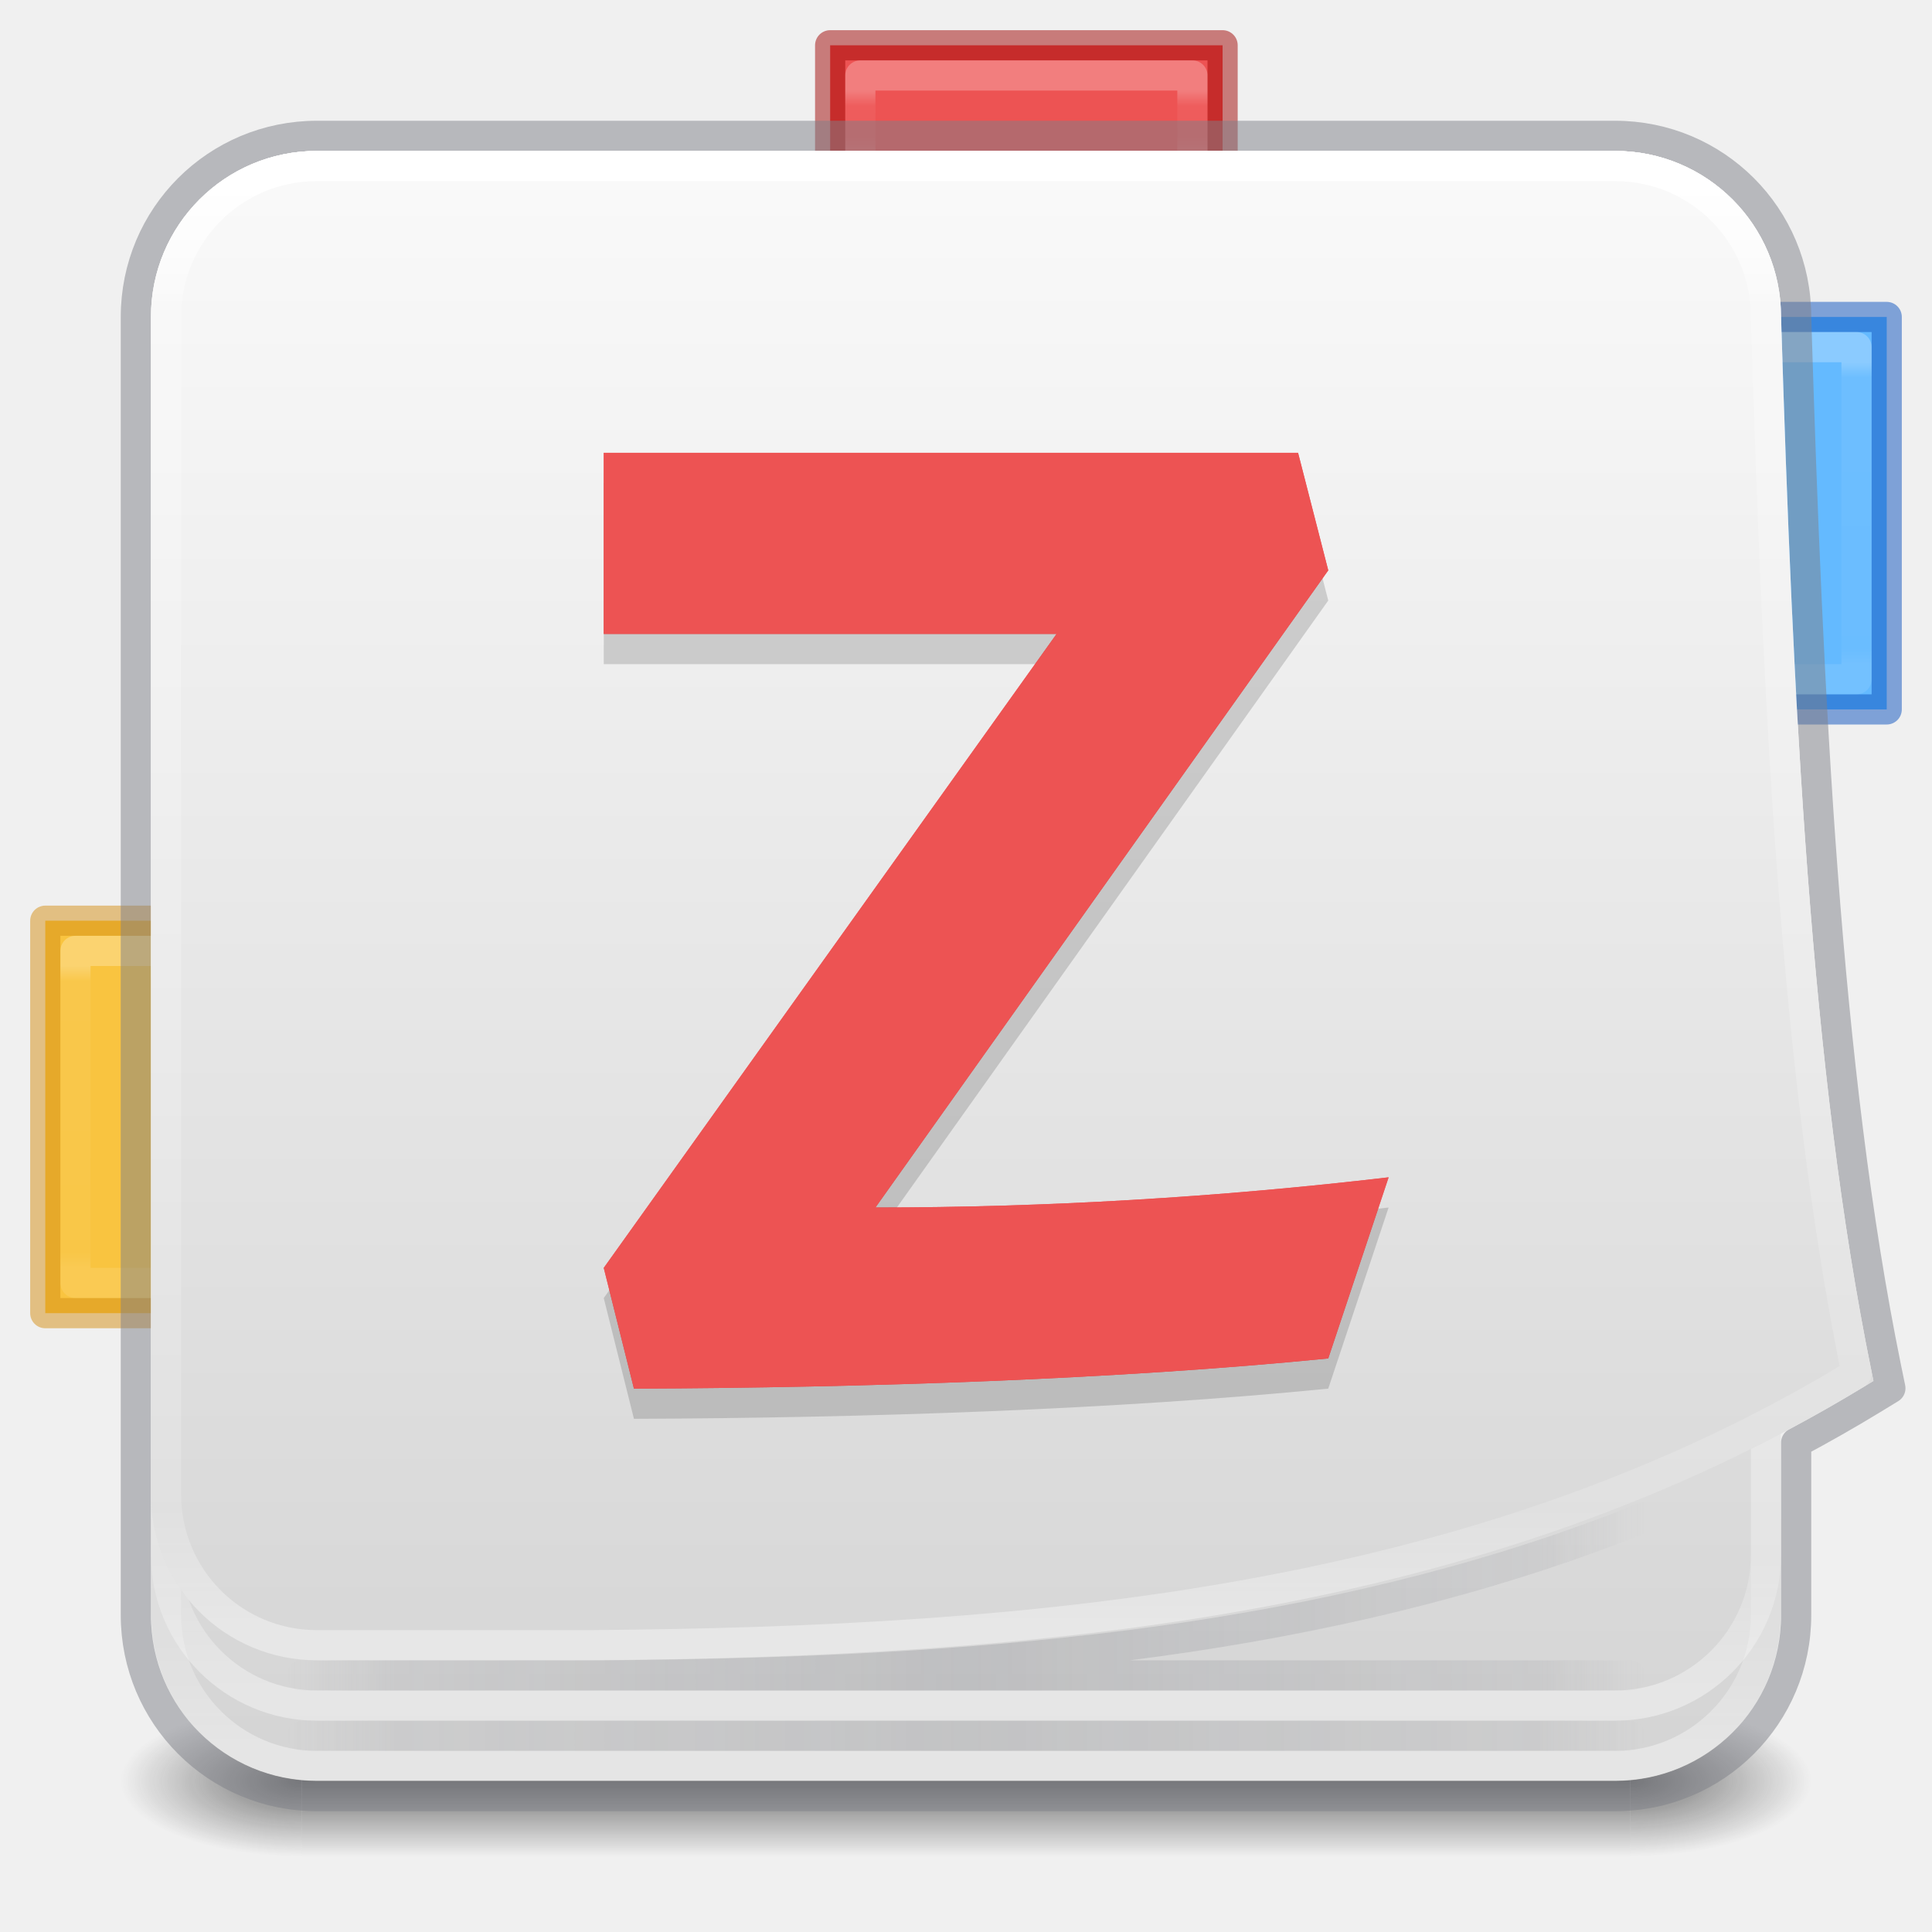
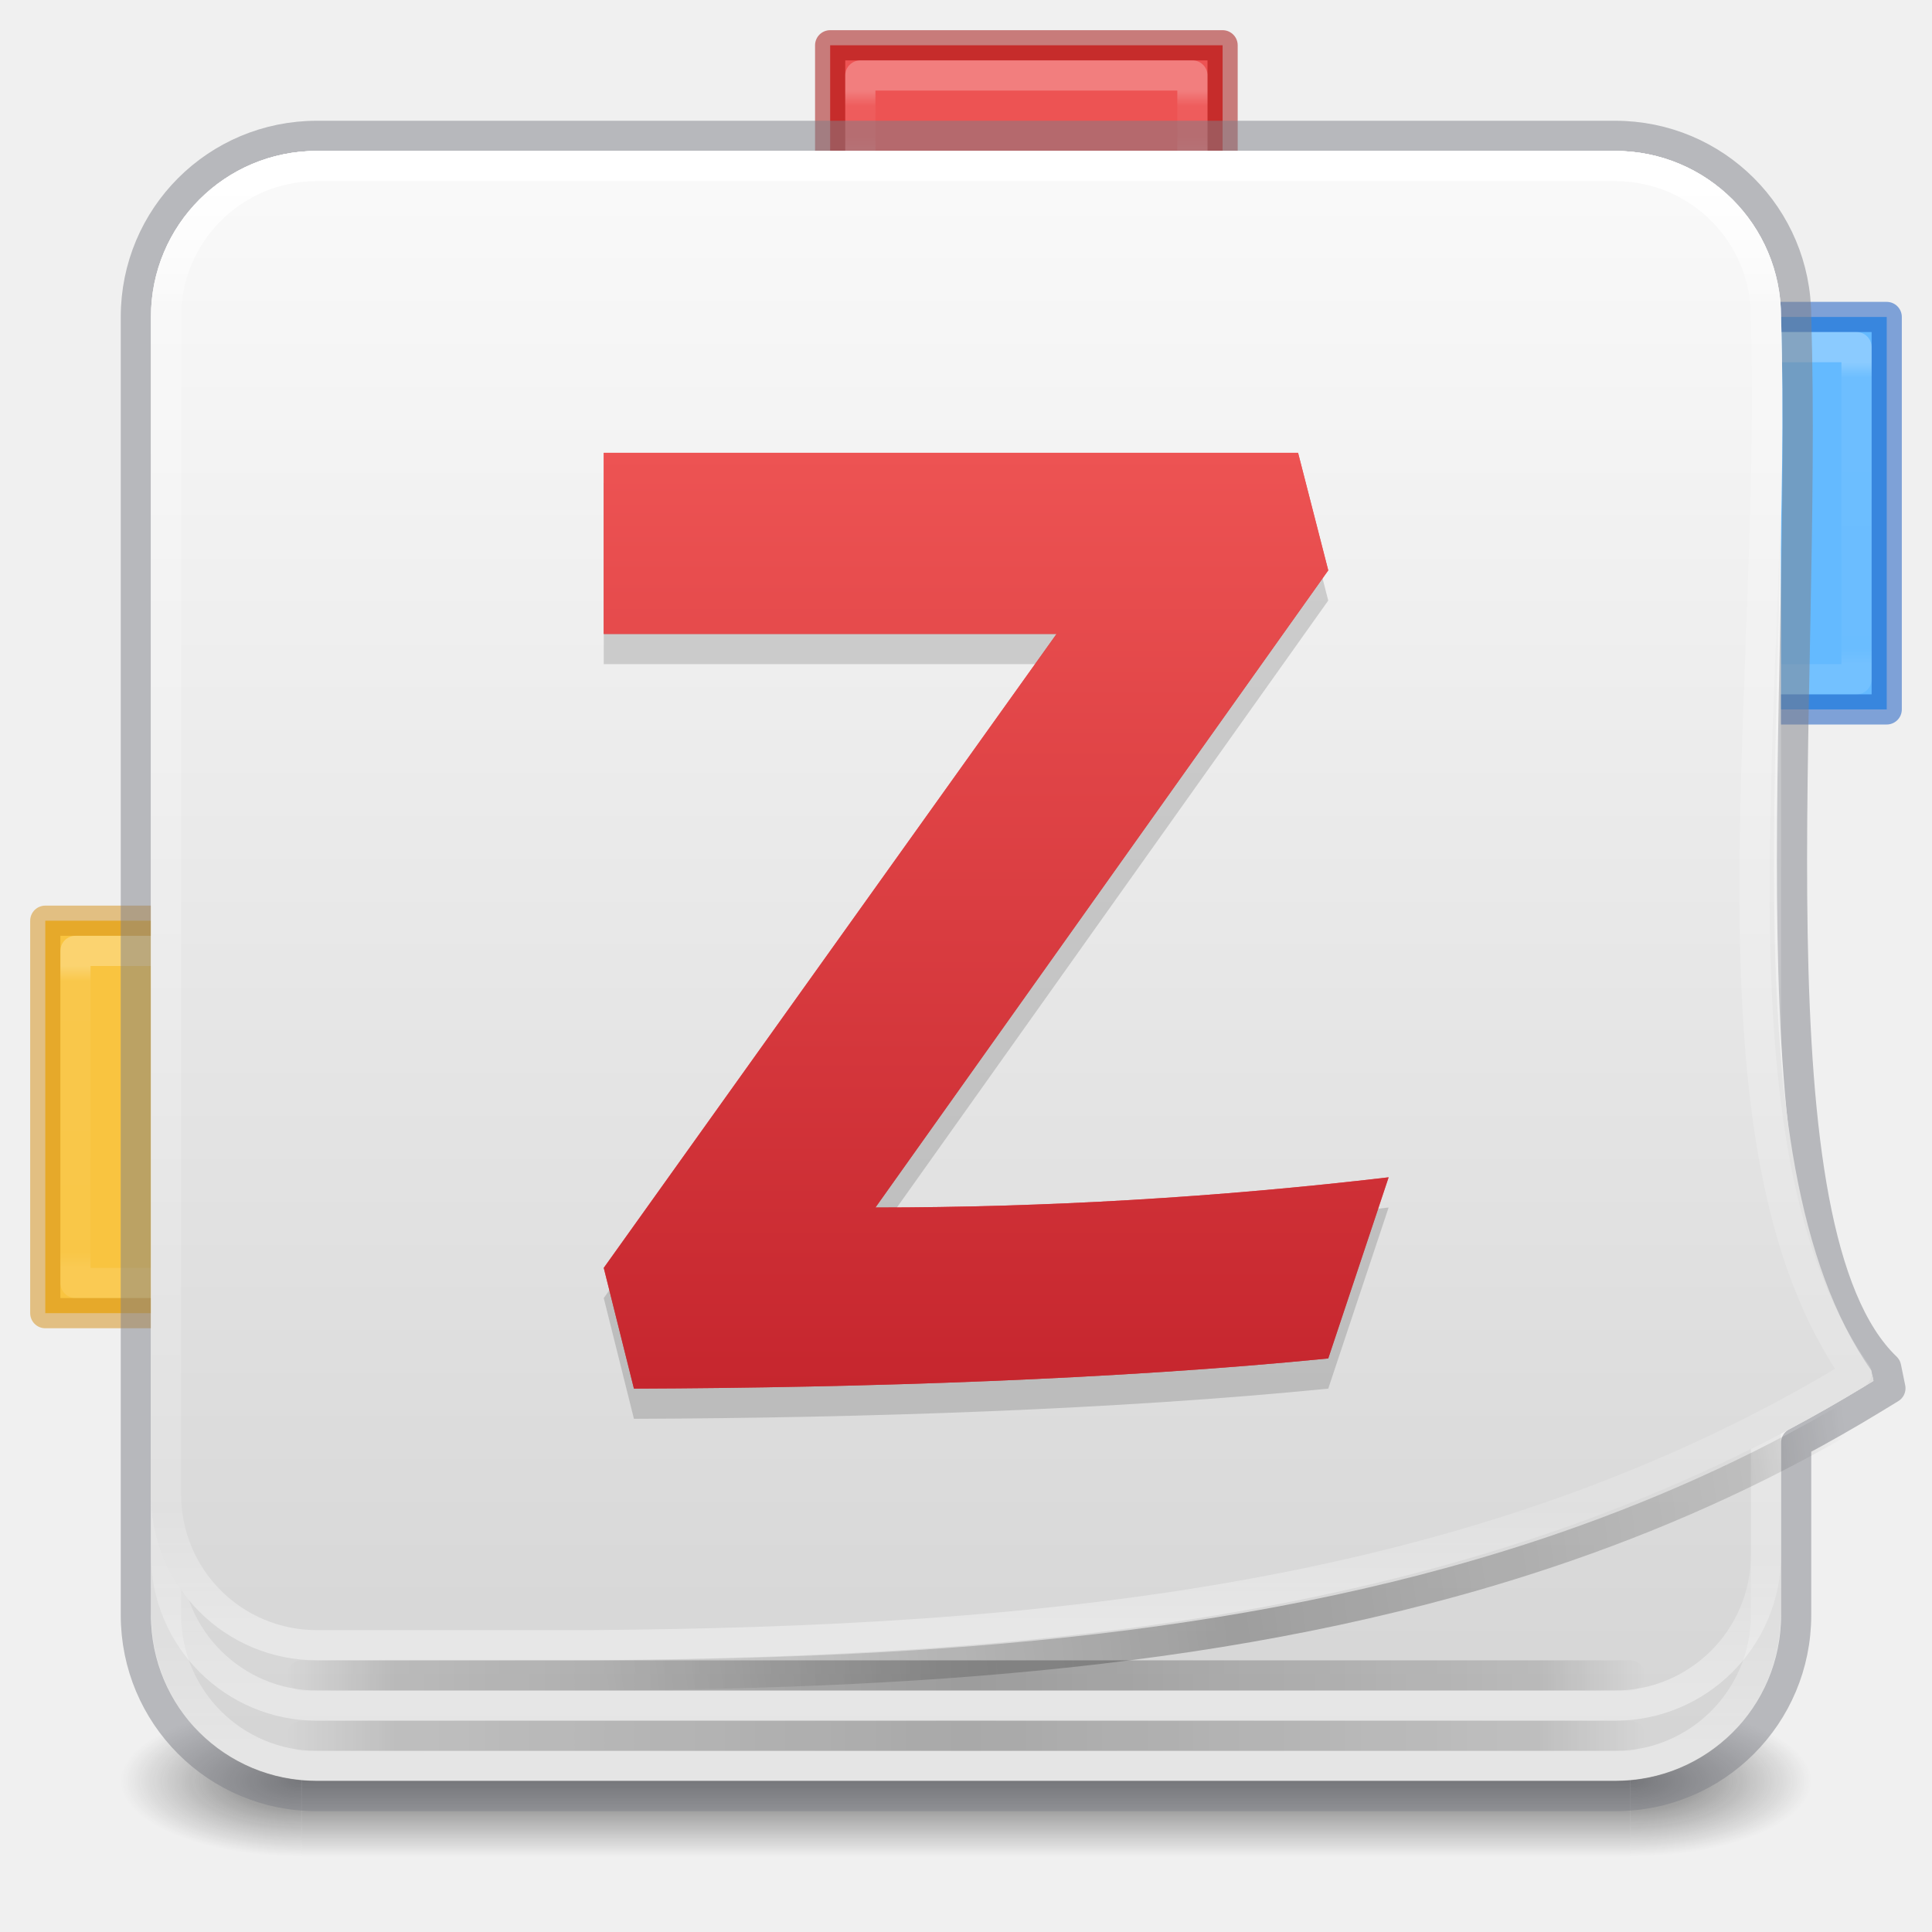
<svg xmlns="http://www.w3.org/2000/svg" xmlns:xlink="http://www.w3.org/1999/xlink" width="64" height="64" viewBox="0 0 64 64" fill="none" version="1.1" id="svg4" xml:space="preserve">
  <defs id="defs4">
+     <linearGradient id="linearGradient20">
+       <stop style="stop-color:#ed5353;stop-opacity:1;" offset="0" id="stop27" />
+       <stop style="stop-color:#c6262e;stop-opacity:1;" offset="1" id="stop28" />
+     </linearGradient>
+     <linearGradient id="linearGradient18">
+       <stop style="stop-color:#000000;stop-opacity:0;" offset="0" id="stop13" />
+       <stop style="stop-color:#000000;stop-opacity:0.496;" offset="0.21" id="stop14" />
+       <stop style="stop-color:#000000;stop-opacity:1;" offset="0.5" id="stop15" />
+       <stop style="stop-color:#000000;stop-opacity:0.5;" offset="0.922" id="stop16" />
+       <stop style="stop-color:#000000;stop-opacity:0;" offset="1" id="stop17" />
+     </linearGradient>
+     <linearGradient id="linearGradient10">
+       <stop style="stop-color:#000000;stop-opacity:0;" offset="0" id="stop1" />
+       <stop style="stop-color:#000000;stop-opacity:0.496;" offset="0.078" id="stop2" />
+       <stop style="stop-color:#000000;stop-opacity:1;" offset="0.5" id="stop3" />
+       <stop style="stop-color:#000000;stop-opacity:0.5;" offset="0.922" id="stop6" />
+       <stop style="stop-color:#000000;stop-opacity:0;" offset="1" id="stop7" />
+     </linearGradient>
    <linearGradient id="linearGradient26">
      <stop id="stop23" style="stop-color:#ffffff;stop-opacity:1" offset="0" />
      <stop id="stop24" style="stop-color:#ffffff;stop-opacity:0.235" offset="0.05" />
      <stop id="stop25" style="stop-color:#ffffff;stop-opacity:0.157" offset="0.95" />
      <stop id="stop26" style="stop-color:#ffffff;stop-opacity:0.392" offset="1" />
    </linearGradient>
    <linearGradient id="linearGradient22">
      <stop id="stop19" style="stop-color:#ffffff;stop-opacity:1" offset="0" />
      <stop id="stop20" style="stop-color:#ffffff;stop-opacity:0.235" offset="0.25" />
      <stop id="stop21" style="stop-color:#ffffff;stop-opacity:0.157" offset="0.75" />
      <stop id="stop22" style="stop-color:#ffffff;stop-opacity:0.392" offset="1" />
-     </linearGradient>
-     <linearGradient id="linearGradient8">
-       <stop style="stop-color:#7e8087;stop-opacity:0;" offset="0" id="stop8" />
-       <stop style="stop-color:#7e8087;stop-opacity:0.496;" offset="0.078" id="stop10" />
-       <stop style="stop-color:#7e8087;stop-opacity:1;" offset="0.5" id="stop12" />
-       <stop style="stop-color:#7e8087;stop-opacity:0.5;" offset="0.922" id="stop11" />
-       <stop style="stop-color:#7e8087;stop-opacity:0;" offset="1" id="stop9" />
    </linearGradient>
    <linearGradient id="linearGradient4">
      <stop style="stop-color:#fafafa;stop-opacity:1;" offset="0" id="stop4" />
      <stop style="stop-color:#d4d4d4;stop-opacity:1;" offset="1" id="stop5" />
    </linearGradient>
    <linearGradient y2="42.053" x2="37.962" y1="5.848" x1="37.962" gradientTransform="matrix(1.432432,0,0,1.436283,-2.378375,-2.399544)" gradientUnits="userSpaceOnUse" id="linearGradient3904" xlink:href="#linearGradient4270" />
    <linearGradient id="linearGradient4270">
      <stop id="stop4272" style="stop-color:#ffffff;stop-opacity:1" offset="0" />
      <stop id="stop4274" style="stop-color:#ffffff;stop-opacity:0.235" offset="0.087" />
      <stop id="stop4276" style="stop-color:#ffffff;stop-opacity:0.157" offset="0.913" />
      <stop id="stop4278" style="stop-color:#ffffff;stop-opacity:0.392" offset="1" />
    </linearGradient>
    <linearGradient id="linearGradient3688-166-749-654">
      <stop offset="0" style="stop-color:#181818;stop-opacity:1" id="stop3088" />
      <stop offset="1" style="stop-color:#181818;stop-opacity:0" id="stop3090" />
    </linearGradient>
    <linearGradient id="linearGradient3702-501-757-795">
      <stop offset="0" style="stop-color:#181818;stop-opacity:0" id="stop3100" />
      <stop offset="0.5" style="stop-color:#181818;stop-opacity:1" id="stop3102" />
      <stop offset="1" style="stop-color:#181818;stop-opacity:0" id="stop3104" />
    </linearGradient>
    <radialGradient cx="4.993" cy="43.5" r="2.5" fx="4.993" fy="43.5" id="radialGradient3337-2-2" xlink:href="#linearGradient3688-166-749-654" gradientUnits="userSpaceOnUse" gradientTransform="matrix(2.404541,0,0,1,41.98575,15.5)" />
    <radialGradient cx="4.993" cy="43.5" r="2.5" fx="4.993" fy="43.5" id="radialGradient3339-1-4" xlink:href="#linearGradient3688-166-749-654" gradientUnits="userSpaceOnUse" gradientTransform="matrix(2.404541,0,0,1,-22.01424,-102.5)" />
    <linearGradient x1="25.058" y1="47.028" x2="25.058" y2="39.999" id="linearGradient6394" xlink:href="#linearGradient3702-501-757-795" gradientUnits="userSpaceOnUse" gradientTransform="matrix(1.571429,0,0,0.7142857,-5.714285,27.92857)" />
    <style id="style1">.g{fill:#000;}.g,.h,.i{stroke-width:0px;}.h{fill:url(#e);}.i{fill:#fff;}</style>
    <style id="style1-6">.cls-1{fill:#fff;}</style>
    <style id="style1-67">.cls-1{fill:#fff;}</style>
    <linearGradient xlink:href="#linearGradient4" id="linearGradient5" x1="33.5" y1="5" x2="33.5" y2="59" gradientUnits="userSpaceOnUse" />
    <linearGradient xlink:href="#linearGradient4270" id="linearGradient3" x1="31" y1="6" x2="31" y2="56" gradientUnits="userSpaceOnUse" />
    <linearGradient xlink:href="#linearGradient4270" id="linearGradient7" x1="32" y1="6" x2="32" y2="54" gradientUnits="userSpaceOnUse" />
-     <linearGradient xlink:href="#linearGradient8" id="linearGradient9" x1="9.5" y1="55.5" x2="54.5" y2="55.5" gradientUnits="userSpaceOnUse" />
-     <linearGradient xlink:href="#linearGradient8" id="linearGradient14" x1="9.5" y1="57.5" x2="54.5" y2="57.5" gradientUnits="userSpaceOnUse" />
+     <linearGradient xlink:href="#linearGradient10" id="linearGradient9" x1="9.5" y1="55.5" x2="54.5" y2="55.5" gradientUnits="userSpaceOnUse" />
+     <linearGradient xlink:href="#linearGradient10" id="linearGradient14" x1="9.5" y1="57.5" x2="54.5" y2="57.5" gradientUnits="userSpaceOnUse" />
    <linearGradient xlink:href="#linearGradient4" id="linearGradient17" x1="31" y1="5" x2="31" y2="58.99" gradientUnits="userSpaceOnUse" />
    <linearGradient xlink:href="#linearGradient22" id="linearGradient19" x1="3" y1="-31" x2="5" y2="-31" gradientUnits="userSpaceOnUse" gradientTransform="translate(0,-3)" />
    <linearGradient xlink:href="#linearGradient26" id="linearGradient23" gradientUnits="userSpaceOnUse" x1="4" y1="-26" x2="4" y2="-36" gradientTransform="translate(-64,14)" />
    <linearGradient xlink:href="#linearGradient26" id="linearGradient27" gradientUnits="userSpaceOnUse" gradientTransform="translate(-8,-6.000004)" x1="4" y1="-26" x2="4" y2="-36" />
+     <linearGradient xlink:href="#linearGradient18" id="linearGradient11" gradientUnits="userSpaceOnUse" x1="20" y1="55.5" x2="61.5" y2="50.121" />
+     <linearGradient xlink:href="#linearGradient20" id="linearGradient28" x1="32.5" y1="15" x2="32.5" y2="46" gradientUnits="userSpaceOnUse" />
  </defs>
  <rect style="fill:#64baff;fill-opacity:1;stroke:#0d52bf;stroke-linecap:round;stroke-linejoin:round;stroke-opacity:0.5" id="rect17-2-2" width="5" height="13" x="-62.5" y="-23.5" transform="scale(-1)" />
  <rect style="opacity:0.5;fill:none;fill-opacity:1;stroke:url(#linearGradient23);stroke-linecap:round;stroke-linejoin:round;stroke-opacity:0.5" id="rect22" width="3" height="11" x="-61.5" y="-22.5" transform="scale(-1)" />
  <rect style="fill:#ed5353;fill-opacity:1;stroke:#a10705;stroke-linecap:round;stroke-linejoin:round;stroke-opacity:0.5" id="rect17-2" width="5" height="13" x="1.5" y="-40.5" transform="rotate(90)" />
  <rect style="opacity:0.5;fill:none;fill-opacity:1;stroke:url(#linearGradient19);stroke-linecap:round;stroke-linejoin:round;stroke-opacity:0.5" id="rect18" width="3" height="11" x="2.5" y="-39.5" transform="rotate(90)" />
  <rect style="opacity:1;fill:#f9c440;fill-opacity:1;stroke:#d48e15;stroke-linecap:round;stroke-linejoin:round;stroke-opacity:0.5" id="rect17" width="5" height="13" x="1.5" y="30.5" />
  <rect style="opacity:0.5;fill:none;fill-opacity:1;stroke:url(#linearGradient27);stroke-linecap:round;stroke-linejoin:round;stroke-opacity:0.5" id="rect22-2" width="3" height="11" x="-5.5" y="-42.5" transform="scale(-1)" />
  <g id="g866">
    <rect style="opacity:0.6;fill:url(#radialGradient3337-2-2);fill-opacity:1;stroke:none;stroke-width:1.062" id="rect2801-5-5-7-9" y="56.5" x="54" height="5" width="6" />
    <rect style="opacity:0.6;fill:url(#radialGradient3339-1-4);fill-opacity:1;stroke:none;stroke-width:1.062" id="rect3696-3-0-3-7" transform="scale(-1)" y="-61.5" x="-10" height="5" width="6" />
    <rect style="opacity:0.6;fill:url(#linearGradient6394);fill-opacity:1;stroke:none;stroke-width:1.062" id="rect3700-5-6-8-4" y="56.5" x="10" height="5" width="44" />
  </g>
  <path id="rect5505-21-3-8-5-2-9" d="m 10.5,5.01 h 43 c 3.05,0 5.49,2.44 5.49,5.49 v 43 c 0,3.05 -2.44,5.49 -5.49,5.49 h -43 c -3.05,0 -5.49,-2.44 -5.49,-5.49 v -43 c 0,-3.05 2.44,-5.49 5.49,-5.49 z" style="color:#000000;display:inline;overflow:visible;visibility:visible;fill:url(#linearGradient5);fill-opacity:1;fill-rule:nonzero;stroke:none;stroke-width:1;marker:none;enable-background:accumulate" />
  <rect style="opacity:1;fill:none;stroke:url(#linearGradient3904);stroke-width:1;stroke-linecap:round;stroke-linejoin:round;stroke-miterlimit:4;stroke-dasharray:none;stroke-dashoffset:0;stroke-opacity:1" id="rect6741" y="5.5" x="5.5" ry="5" rx="5" height="53" width="53" />
-   <path id="rect5505-21-9" style="color:#000000;display:inline;overflow:visible;visibility:visible;opacity:0.5;fill:none;stroke:#7e8087;stroke-width:1;stroke-linecap:round;stroke-linejoin:round;stroke-miterlimit:4;stroke-dasharray:none;stroke-dashoffset:0;stroke-opacity:1;marker:none;enable-background:accumulate" d="M 10.5 4.5 C 7.176 4.5 4.5 7.176 4.5 10.5 L 4.5 53.5 C 4.5 56.824 7.176 59.5 10.5 59.5 L 53.5 59.5 C 56.824 59.5 59.5 56.824 59.5 53.5 L 59.5 47.791 C 60.349 47.339 61.189 46.861 62.02 46.355 L 62.621 45.988 L 62.48 45.301 C 60.469 35.436 59.888 23.131 59.5 10.5 C 59.5 7.176 56.824 4.5 53.5 4.5 L 10.5 4.5 z " />
+   <path id="rect5505-21-9" style="color:#000000;display:inline;overflow:visible;visibility:visible;opacity:0.5;fill:none;stroke:#7e8087;stroke-width:1;stroke-linecap:round;stroke-linejoin:round;stroke-miterlimit:4;stroke-dasharray:none;stroke-dashoffset:0;stroke-opacity:1;marker:none;enable-background:accumulate" d="m 10.5,4.5 c -3.324,0 -6,2.676 -6,6 v 43 c 0,3.324 2.676,6 6,6 h 43 c 3.324,0 6,-2.676 6,-6 v -5.709 c 0.849,-0.452 1.689,-0.93 2.52,-1.436 l 0.602,-0.367 -0.141,-0.688 C 57.803,40.815 59.887,23.134 59.5,10.5 c 0,-3.324 -2.676,-6 -6,-6 z" />
  <rect style="opacity:1;fill:none;stroke:url(#linearGradient3);stroke-width:1;stroke-linecap:round;stroke-linejoin:round;stroke-miterlimit:4;stroke-dasharray:none;stroke-dashoffset:0;stroke-opacity:1" id="rect1" y="5.5" x="5.5" ry="5" rx="5" height="51" width="53" />
-   <path id="path16" style="opacity:1;fill:url(#linearGradient17);stroke:none;stroke-width:1;stroke-linecap:round;stroke-linejoin:round;stroke-miterlimit:4;stroke-dasharray:none;stroke-dashoffset:0;stroke-opacity:1" d="M 10.5,5 C 7.456,5 5,7.456 5,10.5 v 39 c 0,3.044 2.456,5.5 5.5,5.5 h 9.004 c 15.003,-0.113 29.694,-1.424 42.256,-9.072 l 0.301,-0.184 -0.07,-0.344 C 59.966,35.471 59.388,23.141 59,10.5 59,7.456 56.544,5 53.5,5 Z" />
-   <path id="path15" style="opacity:1;fill:none;stroke:url(#linearGradient7);stroke-width:1;stroke-linecap:round;stroke-linejoin:round;stroke-miterlimit:4;stroke-dasharray:none;stroke-dashoffset:0;stroke-opacity:1" d="m 10.5,5.5 c -2.77,0 -5,2.23 -5,5 v 39 c 0,2.77 2.23,5 5,5 h 9 c 14.983,-0.113 29.558,-1.425 42,-9 -2.038,-9.995 -2.612,-22.348 -3,-35 0,-2.77 -2.23,-5 -5,-5 z" />
-   <path style="opacity:0.9;fill:none;stroke:url(#linearGradient9);stroke-linecap:round;stroke-linejoin:round;stroke-opacity:0.296" d="m 10,55.5 h 44 m -34,0 C 31.092,55.416 41.959,54.676 51.904,51.223 55.393,50.012 58.768,48.467 62,46.5" id="path7" />
-   <path style="fill:none;stroke:url(#linearGradient14);stroke-linecap:round;stroke-linejoin:round;stroke-opacity:0.296;opacity:0.7" d="M 10,57.5 H 54" id="path8" />
+   <path id="path16" style="opacity:1;fill:url(#linearGradient17);stroke:none;stroke-width:1;stroke-linecap:round;stroke-linejoin:round;stroke-miterlimit:4;stroke-dasharray:none;stroke-dashoffset:0;stroke-opacity:1" d="M 10.5,5 C 7.456,5 5,7.456 5,10.5 v 39 c 0,3.044 2.456,5.5 5.5,5.5 h 9.004 c 15.003,-0.113 29.694,-1.424 42.256,-9.072 l 0.301,-0.184 -0.07,-0.344 C 57.007,38.296 59.388,23.141 59,10.5 59,7.456 56.544,5 53.5,5 Z" />
+   <path id="path15" style="opacity:1;fill:none;stroke:url(#linearGradient7);stroke-width:1;stroke-linecap:round;stroke-linejoin:round;stroke-miterlimit:4;stroke-dasharray:none;stroke-dashoffset:0;stroke-opacity:1" d="m 10.5,5.5 c -2.77,0 -5,2.23 -5,5 v 39 c 0,2.77 2.23,5 5,5 h 9 c 14.983,-0.113 29.558,-1.425 42,-9 -5.369,-7.57 -2.638,-22.329 -3,-35 0,-2.77 -2.23,-5 -5,-5 z" />
+   <path style="opacity:0.9;fill:none;stroke:url(#linearGradient11);stroke-linecap:round;stroke-linejoin:round;stroke-opacity:0.296" d="M 20,55.5 C 31.092,55.416 41.959,54.676 51.904,51.223 55.393,50.012 58.768,48.467 62,46.5" id="path10" />
+   <path style="opacity:0.9;fill:none;stroke:url(#linearGradient9);stroke-linecap:round;stroke-linejoin:round;stroke-opacity:0.296" d="M 10,55.5 H 54" id="path7" />
+   <path style="opacity:0.7;fill:none;stroke:url(#linearGradient14);stroke-linecap:round;stroke-linejoin:round;stroke-opacity:0.296" d="M 10,57.5 H 54" id="path8" />
  <path style="font-weight:bold;font-size:42.667px;font-family:Inter;-inkscape-font-specification:'Inter Bold';letter-spacing:0px;opacity:0.939;fill:#ed5353;stroke-linecap:round;stroke-linejoin:round;stroke-opacity:0.5" d="m 21,46 c 7.658,-0.027 16.042,-0.307 23,-1 l 2,-6 c -5.667,0.665 -11.333,0.999 -17,1 L 44,18.894 43,15 20,15 20,21 H 35 L 20,42 Z" id="text1" aria-label="Z" />
  <path style="font-weight:bold;font-size:42.667px;font-family:Inter;-inkscape-font-specification:'Inter Bold';letter-spacing:0px;opacity:0.15;fill:#000000;stroke-linecap:round;stroke-linejoin:round;stroke-opacity:0.5;fill-opacity:1" d="m 21,47 c 7.658,-0.027 16.042,-0.307 23,-1 l 2,-6 c -5.667,0.665 -11.333,0.999 -17,1 L 44,19.894 43,16 20,16 20,22 H 35 L 20,43 Z" id="path4" aria-label="Z" />
-   <path style="font-weight:bold;font-size:42.667px;font-family:Inter;-inkscape-font-specification:'Inter Bold';letter-spacing:0px;opacity:1;fill:#ed5353;stroke-linecap:round;stroke-linejoin:round;stroke-opacity:0.5" d="m 21,46 c 7.658,-0.027 16.042,-0.307 23,-1 l 2,-6 c -5.667,0.665 -11.333,0.999 -17,1 L 44,18.894 43,15 20,15 20,21 H 35 L 20,42 Z" id="path2" aria-label="Z" />
+   <path style="font-weight:bold;font-size:42.667px;font-family:Inter;-inkscape-font-specification:'Inter Bold';letter-spacing:0px;opacity:1;fill:url(#linearGradient28);stroke-linecap:round;stroke-linejoin:round;stroke-opacity:0.5" d="m 21,46 c 7.658,-0.027 16.042,-0.307 23,-1 l 2,-6 c -5.667,0.665 -11.333,0.999 -17,1 L 44,18.894 43,15 20,15 20,21 H 35 L 20,42 Z" id="path2" aria-label="Z" />
</svg>
